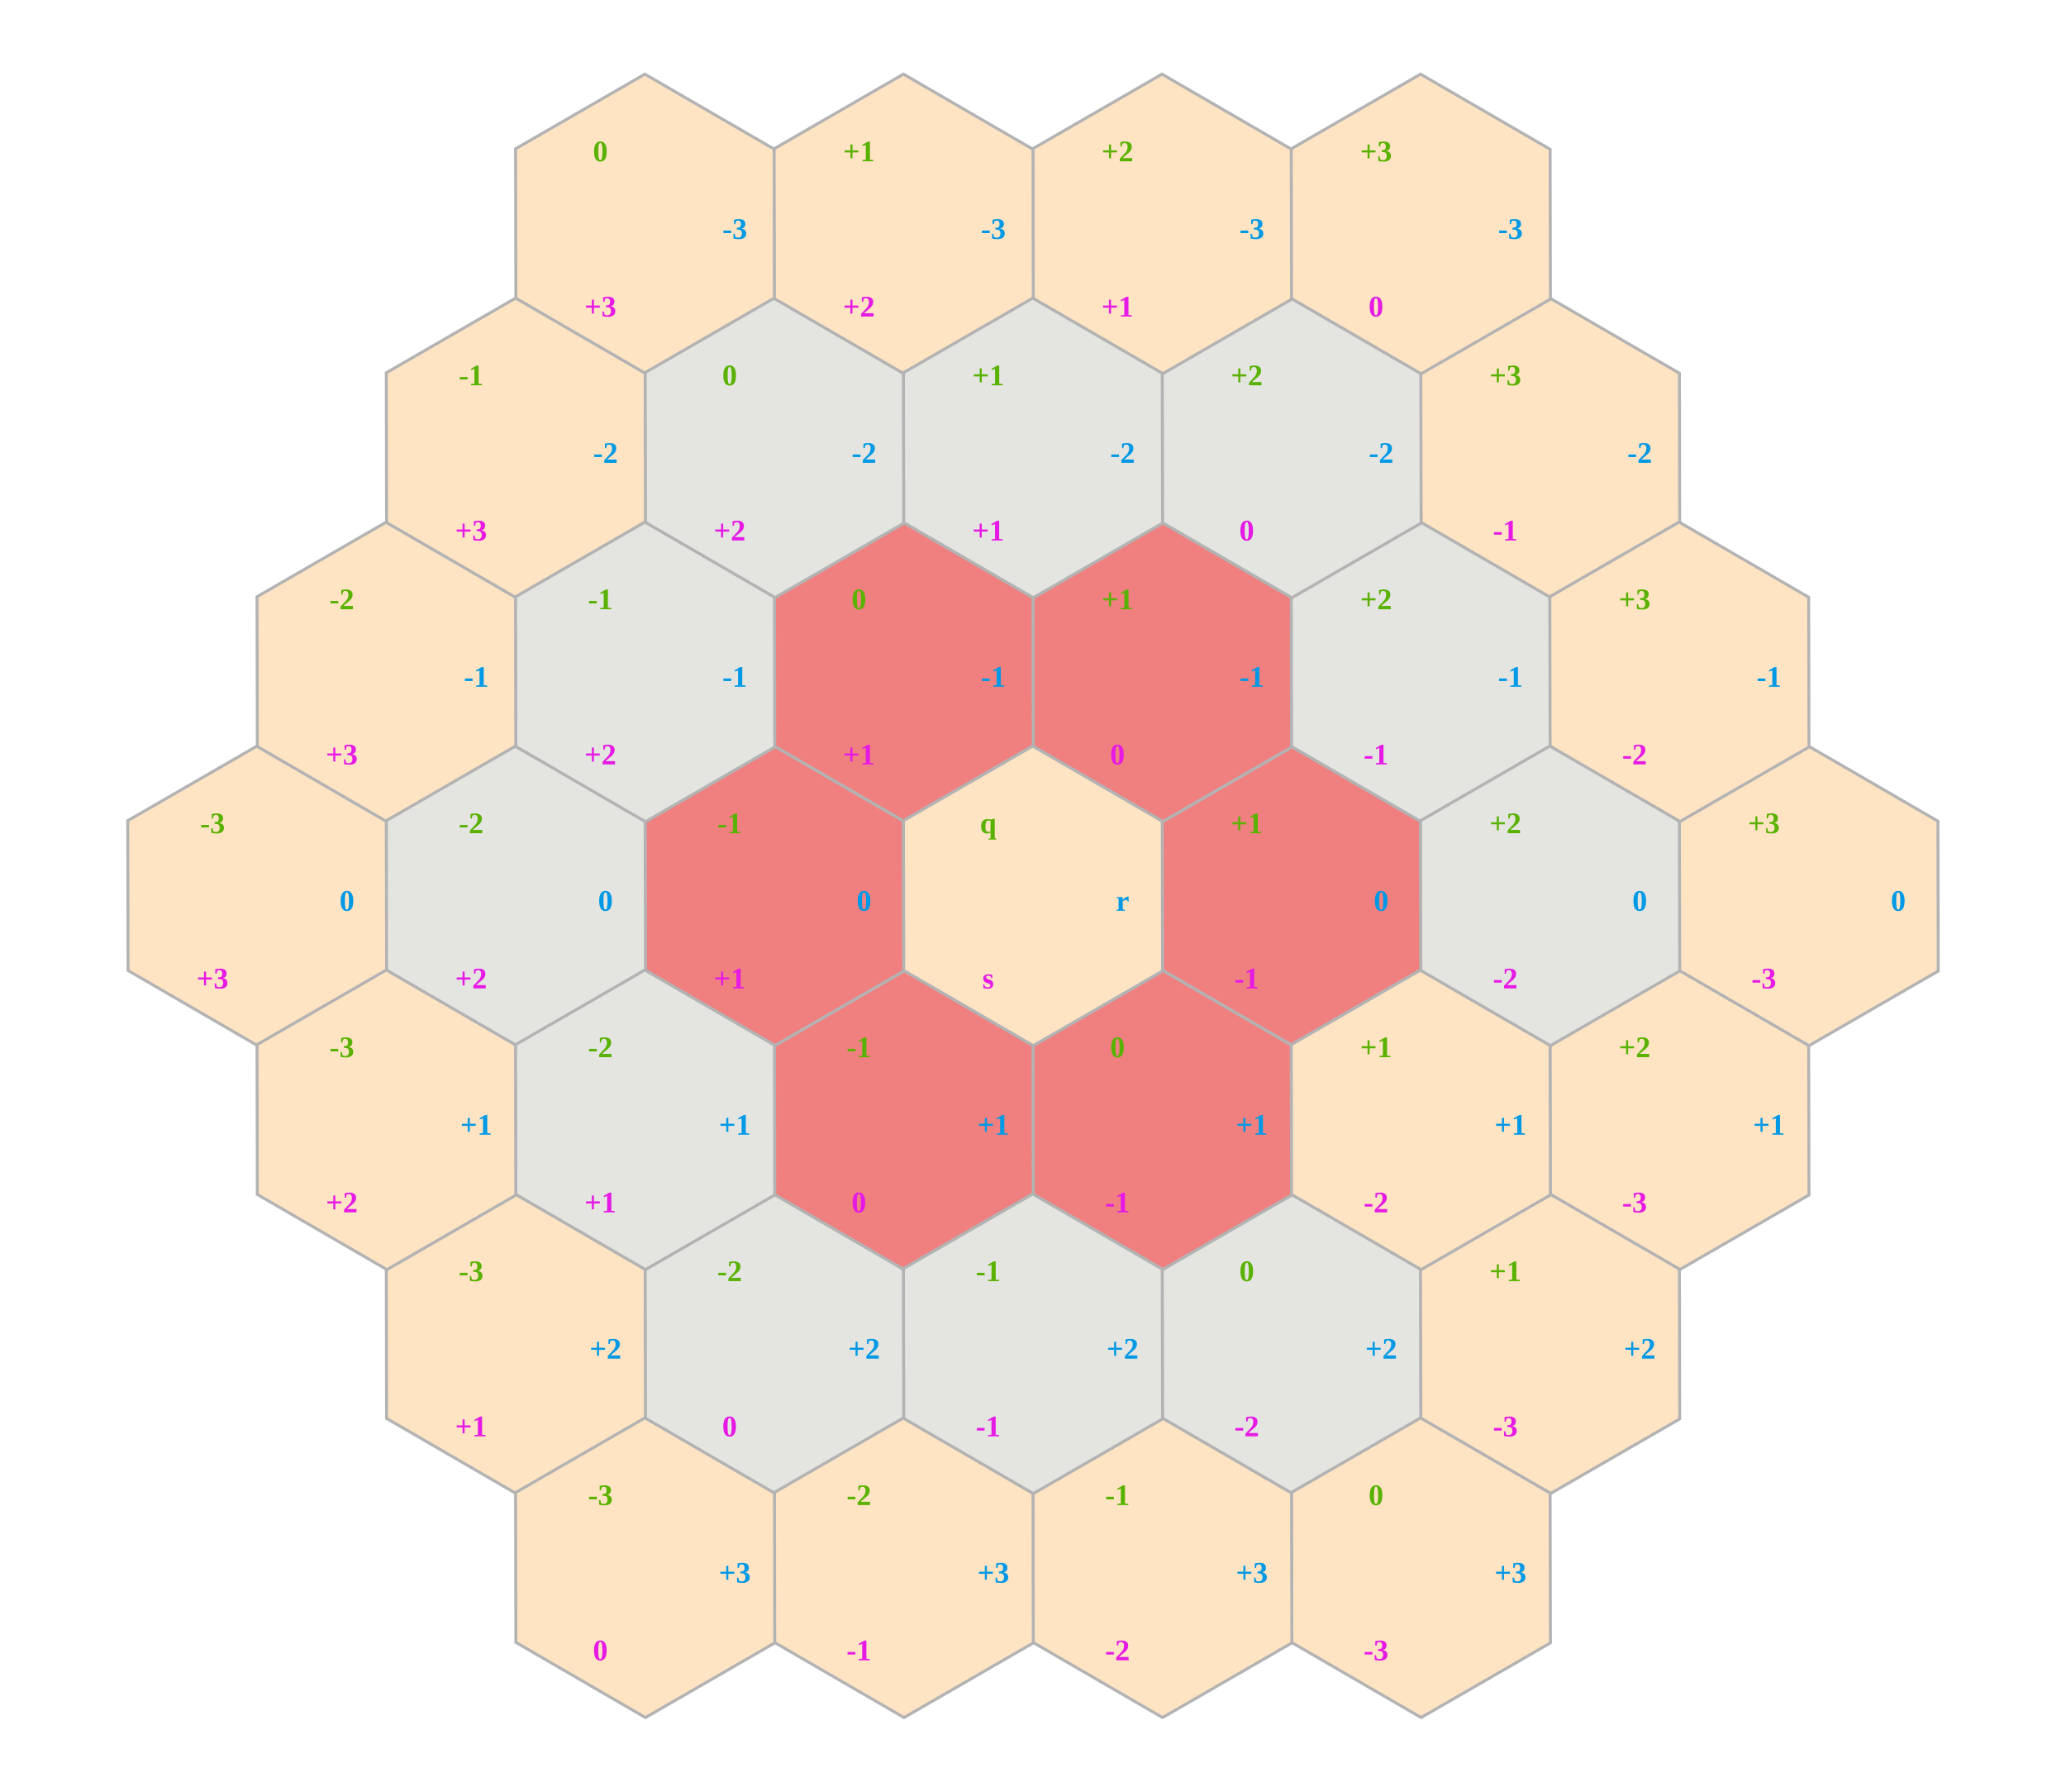
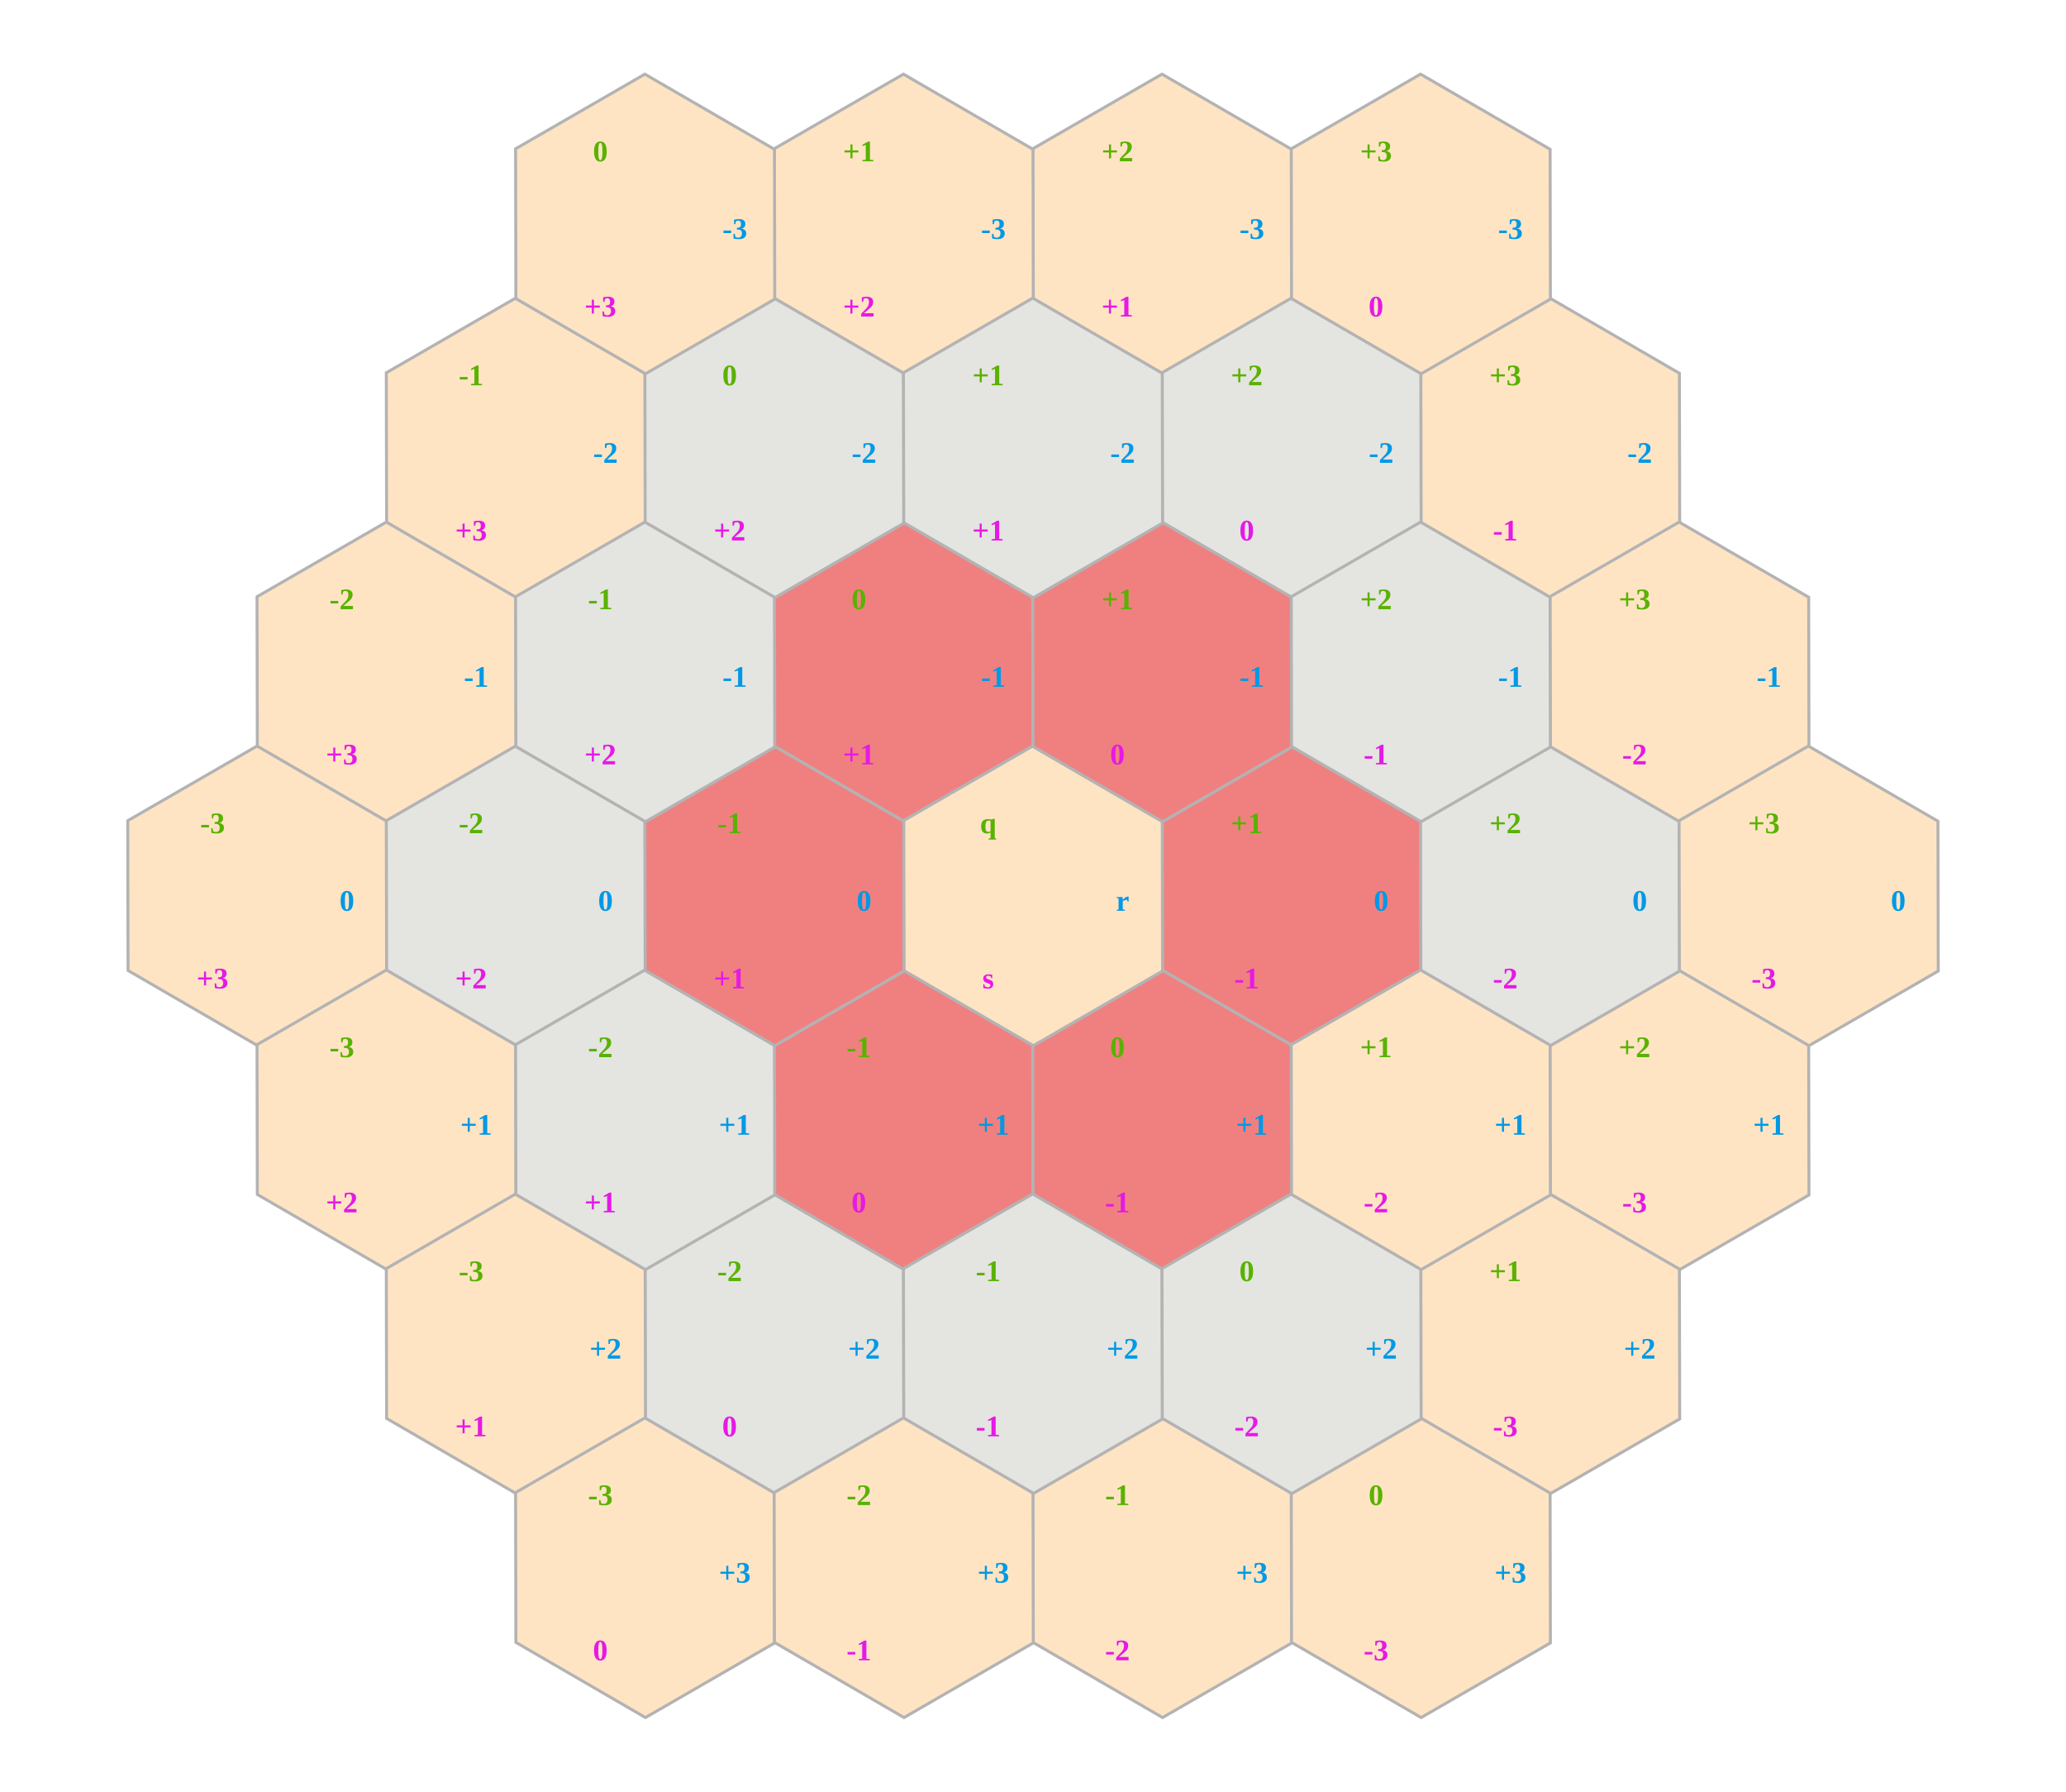
<svg xmlns="http://www.w3.org/2000/svg" version="1.1" viewBox="-692 -600 1384 1200" width="1384" height="1200" preserveAspectRatio="xMidYMin meet">
  <style>
    svg {
        stroke-width: 2px;
        stroke: #b3b3b3ff;
        fill: #e4e4e1ff;
        background-color: #ffffffff;
    }
    text {
        font-weight: bold;
        stroke: none;
        fill: black;
        text-anchor: middle;
        font-size: 20px;
    }
    .q {
        fill: #59b201ff;
    }
    .r {
        fill: #0099e5ff;
    }
    .s {
        fill: #e619e5ff;
    }
    .style-1 {
+         fill: #ffe4c4ff;
+     }
+     .style-2 {
        fill: #f08080ff;
    }
-     .style-2 {
-         fill: #ffe4c4ff;
-     }
</style>
-   <g class="style-2" transform="translate(433.0127,150),rotate(-30)">
-     <polygon points="100,0 50,-87 -50,-87 -100,-0 -50,87 50,87">
-     </polygon>
-     <text transform="rotate(-90) translate(60, 0) rotate(90) rotate(30) translate(0,10)" class="q">+2</text>
-     <text transform="rotate(-90) translate(-30, 52) rotate(90) rotate(30) translate(0,10)" class="r">+1</text>
-     <text transform="rotate(-90) translate(-30, -52) rotate(90) rotate(30) translate(0,10)" class="s">-3</text>
-   </g>
-   <g class="style-2" transform="translate(-519.6152,0),rotate(-30)">
-     <polygon points="100,0 50,-87 -50,-87 -100,-0 -50,87 50,87">
-     </polygon>
-     <text transform="rotate(-90) translate(60, 0) rotate(90) rotate(30) translate(0,10)" class="q">-3</text>
-     <text transform="rotate(-90) translate(-30, 52) rotate(90) rotate(30) translate(0,10)" class="r">0</text>
-     <text transform="rotate(-90) translate(-30, -52) rotate(90) rotate(30) translate(0,10)" class="s">+3</text>
-   </g>
-   <g transform="translate(173.2051,300),rotate(-30)">
-     <polygon points="100,0 50,-87 -50,-87 -100,-0 -50,87 50,87">
-     </polygon>
-     <text transform="rotate(-90) translate(60, 0) rotate(90) rotate(30) translate(0,10)" class="q">0</text>
-     <text transform="rotate(-90) translate(-30, 52) rotate(90) rotate(30) translate(0,10)" class="r">+2</text>
-     <text transform="rotate(-90) translate(-30, -52) rotate(90) rotate(30) translate(0,10)" class="s">-2</text>
-   </g>
-   <g class="style-1" transform="translate(173.2051,0),rotate(-30)">
-     <polygon points="100,0 50,-87 -50,-87 -100,-0 -50,87 50,87">
-     </polygon>
-     <text transform="rotate(-90) translate(60, 0) rotate(90) rotate(30) translate(0,10)" class="q">+1</text>
-     <text transform="rotate(-90) translate(-30, 52) rotate(90) rotate(30) translate(0,10)" class="r">0</text>
-     <text transform="rotate(-90) translate(-30, -52) rotate(90) rotate(30) translate(0,10)" class="s">-1</text>
+   <g class="style-1" transform="translate(-346.4102,-300),rotate(-30)">
+     <polygon points="100,0 50,-87 -50,-87 -100,-0 -50,87 50,87">
+     </polygon>
+     <text transform="rotate(-90) translate(60, 0) rotate(90) rotate(30) translate(0,10)" class="q">-1</text>
+     <text transform="rotate(-90) translate(-30, 52) rotate(90) rotate(30) translate(0,10)" class="r">-2</text>
+     <text transform="rotate(-90) translate(-30, -52) rotate(90) rotate(30) translate(0,10)" class="s">+3</text>
+   </g>
+   <g class="style-2" transform="translate(173.2051,0),rotate(-30)">
+     <polygon points="100,0 50,-87 -50,-87 -100,-0 -50,87 50,87">
+     </polygon>
+     <text transform="rotate(-90) translate(60, 0) rotate(90) rotate(30) translate(0,10)" class="q">+1</text>
+     <text transform="rotate(-90) translate(-30, 52) rotate(90) rotate(30) translate(0,10)" class="r">0</text>
+     <text transform="rotate(-90) translate(-30, -52) rotate(90) rotate(30) translate(0,10)" class="s">-1</text>
+   </g>
+   <g class="style-1" transform="translate(-433.0127,-150),rotate(-30)">
+     <polygon points="100,0 50,-87 -50,-87 -100,-0 -50,87 50,87">
+     </polygon>
+     <text transform="rotate(-90) translate(60, 0) rotate(90) rotate(30) translate(0,10)" class="q">-2</text>
+     <text transform="rotate(-90) translate(-30, 52) rotate(90) rotate(30) translate(0,10)" class="r">-1</text>
+     <text transform="rotate(-90) translate(-30, -52) rotate(90) rotate(30) translate(0,10)" class="s">+3</text>
+   </g>
+   <g class="style-1" transform="translate(433.0127,150),rotate(-30)">
+     <polygon points="100,0 50,-87 -50,-87 -100,-0 -50,87 50,87">
+     </polygon>
+     <text transform="rotate(-90) translate(60, 0) rotate(90) rotate(30) translate(0,10)" class="q">+2</text>
+     <text transform="rotate(-90) translate(-30, 52) rotate(90) rotate(30) translate(0,10)" class="r">+1</text>
+     <text transform="rotate(-90) translate(-30, -52) rotate(90) rotate(30) translate(0,10)" class="s">-3</text>
  </g>
  <g transform="translate(-173.2051,300),rotate(-30)">
    <polygon points="100,0 50,-87 -50,-87 -100,-0 -50,87 50,87">
    </polygon>
    <text transform="rotate(-90) translate(60, 0) rotate(90) rotate(30) translate(0,10)" class="q">-2</text>
    <text transform="rotate(-90) translate(-30, 52) rotate(90) rotate(30) translate(0,10)" class="r">+2</text>
    <text transform="rotate(-90) translate(-30, -52) rotate(90) rotate(30) translate(0,10)" class="s">0</text>
  </g>
-   <g class="style-1" transform="translate(86.60254,150),rotate(-30)">
-     <polygon points="100,0 50,-87 -50,-87 -100,-0 -50,87 50,87">
-     </polygon>
-     <text transform="rotate(-90) translate(60, 0) rotate(90) rotate(30) translate(0,10)" class="q">0</text>
-     <text transform="rotate(-90) translate(-30, 52) rotate(90) rotate(30) translate(0,10)" class="r">+1</text>
-     <text transform="rotate(-90) translate(-30, -52) rotate(90) rotate(30) translate(0,10)" class="s">-1</text>
-   </g>
-   <g class="style-2" transform="translate(346.4102,300),rotate(-30)">
-     <polygon points="100,0 50,-87 -50,-87 -100,-0 -50,87 50,87">
-     </polygon>
-     <text transform="rotate(-90) translate(60, 0) rotate(90) rotate(30) translate(0,10)" class="q">+1</text>
-     <text transform="rotate(-90) translate(-30, 52) rotate(90) rotate(30) translate(0,10)" class="r">+2</text>
-     <text transform="rotate(-90) translate(-30, -52) rotate(90) rotate(30) translate(0,10)" class="s">-3</text>
-   </g>
-   <g class="style-2" transform="translate(-346.4102,300),rotate(-30)">
-     <polygon points="100,0 50,-87 -50,-87 -100,-0 -50,87 50,87">
-     </polygon>
-     <text transform="rotate(-90) translate(60, 0) rotate(90) rotate(30) translate(0,10)" class="q">-3</text>
-     <text transform="rotate(-90) translate(-30, 52) rotate(90) rotate(30) translate(0,10)" class="r">+2</text>
-     <text transform="rotate(-90) translate(-30, -52) rotate(90) rotate(30) translate(0,10)" class="s">+1</text>
-   </g>
-   <g class="style-1" transform="translate(86.60254,-150),rotate(-30)">
-     <polygon points="100,0 50,-87 -50,-87 -100,-0 -50,87 50,87">
-     </polygon>
-     <text transform="rotate(-90) translate(60, 0) rotate(90) rotate(30) translate(0,10)" class="q">+1</text>
-     <text transform="rotate(-90) translate(-30, 52) rotate(90) rotate(30) translate(0,10)" class="r">-1</text>
-     <text transform="rotate(-90) translate(-30, -52) rotate(90) rotate(30) translate(0,10)" class="s">0</text>
-   </g>
-   <g class="style-2" transform="translate(346.4102,-300),rotate(-30)">
-     <polygon points="100,0 50,-87 -50,-87 -100,-0 -50,87 50,87">
-     </polygon>
-     <text transform="rotate(-90) translate(60, 0) rotate(90) rotate(30) translate(0,10)" class="q">+3</text>
-     <text transform="rotate(-90) translate(-30, 52) rotate(90) rotate(30) translate(0,10)" class="r">-2</text>
-     <text transform="rotate(-90) translate(-30, -52) rotate(90) rotate(30) translate(0,10)" class="s">-1</text>
-   </g>
-   <g transform="translate(259.8076,-150),rotate(-30)">
-     <polygon points="100,0 50,-87 -50,-87 -100,-0 -50,87 50,87">
-     </polygon>
-     <text transform="rotate(-90) translate(60, 0) rotate(90) rotate(30) translate(0,10)" class="q">+2</text>
-     <text transform="rotate(-90) translate(-30, 52) rotate(90) rotate(30) translate(0,10)" class="r">-1</text>
-     <text transform="rotate(-90) translate(-30, -52) rotate(90) rotate(30) translate(0,10)" class="s">-1</text>
+   <g class="style-1" transform="translate(-519.6152,0),rotate(-30)">
+     <polygon points="100,0 50,-87 -50,-87 -100,-0 -50,87 50,87">
+     </polygon>
+     <text transform="rotate(-90) translate(60, 0) rotate(90) rotate(30) translate(0,10)" class="q">-3</text>
+     <text transform="rotate(-90) translate(-30, 52) rotate(90) rotate(30) translate(0,10)" class="r">0</text>
+     <text transform="rotate(-90) translate(-30, -52) rotate(90) rotate(30) translate(0,10)" class="s">+3</text>
+   </g>
+   <g transform="translate(-346.4102,0),rotate(-30)">
+     <polygon points="100,0 50,-87 -50,-87 -100,-0 -50,87 50,87">
+     </polygon>
+     <text transform="rotate(-90) translate(60, 0) rotate(90) rotate(30) translate(0,10)" class="q">-2</text>
+     <text transform="rotate(-90) translate(-30, 52) rotate(90) rotate(30) translate(0,10)" class="r">0</text>
+     <text transform="rotate(-90) translate(-30, -52) rotate(90) rotate(30) translate(0,10)" class="s">+2</text>
+   </g>
+   <g class="style-2" transform="translate(-86.60254,-150),rotate(-30)">
+     <polygon points="100,0 50,-87 -50,-87 -100,-0 -50,87 50,87">
+     </polygon>
+     <text transform="rotate(-90) translate(60, 0) rotate(90) rotate(30) translate(0,10)" class="q">0</text>
+     <text transform="rotate(-90) translate(-30, 52) rotate(90) rotate(30) translate(0,10)" class="r">-1</text>
+     <text transform="rotate(-90) translate(-30, -52) rotate(90) rotate(30) translate(0,10)" class="s">+1</text>
+   </g>
+   <g transform="translate(346.4102,0),rotate(-30)">
+     <polygon points="100,0 50,-87 -50,-87 -100,-0 -50,87 50,87">
+     </polygon>
+     <text transform="rotate(-90) translate(60, 0) rotate(90) rotate(30) translate(0,10)" class="q">+2</text>
+     <text transform="rotate(-90) translate(-30, 52) rotate(90) rotate(30) translate(0,10)" class="r">0</text>
+     <text transform="rotate(-90) translate(-30, -52) rotate(90) rotate(30) translate(0,10)" class="s">-2</text>
+   </g>
+   <g class="style-1" transform="translate(-433.0127,150),rotate(-30)">
+     <polygon points="100,0 50,-87 -50,-87 -100,-0 -50,87 50,87">
+     </polygon>
+     <text transform="rotate(-90) translate(60, 0) rotate(90) rotate(30) translate(0,10)" class="q">-3</text>
+     <text transform="rotate(-90) translate(-30, 52) rotate(90) rotate(30) translate(0,10)" class="r">+1</text>
+     <text transform="rotate(-90) translate(-30, -52) rotate(90) rotate(30) translate(0,10)" class="s">+2</text>
+   </g>
+   <g class="style-2" transform="translate(-86.60254,150),rotate(-30)">
+     <polygon points="100,0 50,-87 -50,-87 -100,-0 -50,87 50,87">
+     </polygon>
+     <text transform="rotate(-90) translate(60, 0) rotate(90) rotate(30) translate(0,10)" class="q">-1</text>
+     <text transform="rotate(-90) translate(-30, 52) rotate(90) rotate(30) translate(0,10)" class="r">+1</text>
+     <text transform="rotate(-90) translate(-30, -52) rotate(90) rotate(30) translate(0,10)" class="s">0</text>
+   </g>
+   <g class="style-1" transform="translate(346.4102,-300),rotate(-30)">
+     <polygon points="100,0 50,-87 -50,-87 -100,-0 -50,87 50,87">
+     </polygon>
+     <text transform="rotate(-90) translate(60, 0) rotate(90) rotate(30) translate(0,10)" class="q">+3</text>
+     <text transform="rotate(-90) translate(-30, 52) rotate(90) rotate(30) translate(0,10)" class="r">-2</text>
+     <text transform="rotate(-90) translate(-30, -52) rotate(90) rotate(30) translate(0,10)" class="s">-1</text>
+   </g>
+   <g class="style-1" transform="translate(86.60254,-450),rotate(-30)">
+     <polygon points="100,0 50,-87 -50,-87 -100,-0 -50,87 50,87">
+     </polygon>
+     <text transform="rotate(-90) translate(60, 0) rotate(90) rotate(30) translate(0,10)" class="q">+2</text>
+     <text transform="rotate(-90) translate(-30, 52) rotate(90) rotate(30) translate(0,10)" class="r">-3</text>
+     <text transform="rotate(-90) translate(-30, -52) rotate(90) rotate(30) translate(0,10)" class="s">+1</text>
+   </g>
+   <g class="style-1" transform="translate(-346.4102,300),rotate(-30)">
+     <polygon points="100,0 50,-87 -50,-87 -100,-0 -50,87 50,87">
+     </polygon>
+     <text transform="rotate(-90) translate(60, 0) rotate(90) rotate(30) translate(0,10)" class="q">-3</text>
+     <text transform="rotate(-90) translate(-30, 52) rotate(90) rotate(30) translate(0,10)" class="r">+2</text>
+     <text transform="rotate(-90) translate(-30, -52) rotate(90) rotate(30) translate(0,10)" class="s">+1</text>
  </g>
  <g transform="translate(173.2051,-300),rotate(-30)">
    <polygon points="100,0 50,-87 -50,-87 -100,-0 -50,87 50,87">
    </polygon>
    <text transform="rotate(-90) translate(60, 0) rotate(90) rotate(30) translate(0,10)" class="q">+2</text>
    <text transform="rotate(-90) translate(-30, 52) rotate(90) rotate(30) translate(0,10)" class="r">-2</text>
    <text transform="rotate(-90) translate(-30, -52) rotate(90) rotate(30) translate(0,10)" class="s">0</text>
  </g>
-   <g class="style-2" transform="translate(519.6152,0),rotate(-30)">
-     <polygon points="100,0 50,-87 -50,-87 -100,-0 -50,87 50,87">
-     </polygon>
-     <text transform="rotate(-90) translate(60, 0) rotate(90) rotate(30) translate(0,10)" class="q">+3</text>
-     <text transform="rotate(-90) translate(-30, 52) rotate(90) rotate(30) translate(0,10)" class="r">0</text>
-     <text transform="rotate(-90) translate(-30, -52) rotate(90) rotate(30) translate(0,10)" class="s">-3</text>
-   </g>
-   <g class="style-2" transform="translate(259.8076,450),rotate(-30)">
-     <polygon points="100,0 50,-87 -50,-87 -100,-0 -50,87 50,87">
-     </polygon>
-     <text transform="rotate(-90) translate(60, 0) rotate(90) rotate(30) translate(0,10)" class="q">0</text>
-     <text transform="rotate(-90) translate(-30, 52) rotate(90) rotate(30) translate(0,10)" class="r">+3</text>
-     <text transform="rotate(-90) translate(-30, -52) rotate(90) rotate(30) translate(0,10)" class="s">-3</text>
-   </g>
-   <g class="style-2" transform="translate(259.8076,150),rotate(-30)">
-     <polygon points="100,0 50,-87 -50,-87 -100,-0 -50,87 50,87">
-     </polygon>
-     <text transform="rotate(-90) translate(60, 0) rotate(90) rotate(30) translate(0,10)" class="q">+1</text>
-     <text transform="rotate(-90) translate(-30, 52) rotate(90) rotate(30) translate(0,10)" class="r">+1</text>
-     <text transform="rotate(-90) translate(-30, -52) rotate(90) rotate(30) translate(0,10)" class="s">-2</text>
-   </g>
-   <g class="style-1" transform="translate(-86.60254,-150),rotate(-30)">
-     <polygon points="100,0 50,-87 -50,-87 -100,-0 -50,87 50,87">
-     </polygon>
-     <text transform="rotate(-90) translate(60, 0) rotate(90) rotate(30) translate(0,10)" class="q">0</text>
-     <text transform="rotate(-90) translate(-30, 52) rotate(90) rotate(30) translate(0,10)" class="r">-1</text>
-     <text transform="rotate(-90) translate(-30, -52) rotate(90) rotate(30) translate(0,10)" class="s">+1</text>
-   </g>
-   <g class="style-2" transform="translate(433.0127,-150),rotate(-30)">
-     <polygon points="100,0 50,-87 -50,-87 -100,-0 -50,87 50,87">
-     </polygon>
-     <text transform="rotate(-90) translate(60, 0) rotate(90) rotate(30) translate(0,10)" class="q">+3</text>
-     <text transform="rotate(-90) translate(-30, 52) rotate(90) rotate(30) translate(0,10)" class="r">-1</text>
-     <text transform="rotate(-90) translate(-30, -52) rotate(90) rotate(30) translate(0,10)" class="s">-2</text>
-   </g>
-   <g class="style-2" transform="translate(-433.0127,-150),rotate(-30)">
-     <polygon points="100,0 50,-87 -50,-87 -100,-0 -50,87 50,87">
-     </polygon>
-     <text transform="rotate(-90) translate(60, 0) rotate(90) rotate(30) translate(0,10)" class="q">-2</text>
-     <text transform="rotate(-90) translate(-30, 52) rotate(90) rotate(30) translate(0,10)" class="r">-1</text>
-     <text transform="rotate(-90) translate(-30, -52) rotate(90) rotate(30) translate(0,10)" class="s">+3</text>
-   </g>
-   <g class="style-2" transform="translate(86.60254,-450),rotate(-30)">
-     <polygon points="100,0 50,-87 -50,-87 -100,-0 -50,87 50,87">
-     </polygon>
-     <text transform="rotate(-90) translate(60, 0) rotate(90) rotate(30) translate(0,10)" class="q">+2</text>
-     <text transform="rotate(-90) translate(-30, 52) rotate(90) rotate(30) translate(0,10)" class="r">-3</text>
-     <text transform="rotate(-90) translate(-30, -52) rotate(90) rotate(30) translate(0,10)" class="s">+1</text>
-   </g>
-   <g class="style-1" transform="translate(-86.60254,150),rotate(-30)">
-     <polygon points="100,0 50,-87 -50,-87 -100,-0 -50,87 50,87">
-     </polygon>
-     <text transform="rotate(-90) translate(60, 0) rotate(90) rotate(30) translate(0,10)" class="q">-1</text>
-     <text transform="rotate(-90) translate(-30, 52) rotate(90) rotate(30) translate(0,10)" class="r">+1</text>
-     <text transform="rotate(-90) translate(-30, -52) rotate(90) rotate(30) translate(0,10)" class="s">0</text>
-   </g>
-   <g class="style-2" transform="translate(86.60254,450),rotate(-30)">
-     <polygon points="100,0 50,-87 -50,-87 -100,-0 -50,87 50,87">
-     </polygon>
-     <text transform="rotate(-90) translate(60, 0) rotate(90) rotate(30) translate(0,10)" class="q">-1</text>
-     <text transform="rotate(-90) translate(-30, 52) rotate(90) rotate(30) translate(0,10)" class="r">+3</text>
-     <text transform="rotate(-90) translate(-30, -52) rotate(90) rotate(30) translate(0,10)" class="s">-2</text>
-   </g>
-   <g class="style-2" transform="translate(259.8076,-450),rotate(-30)">
-     <polygon points="100,0 50,-87 -50,-87 -100,-0 -50,87 50,87">
-     </polygon>
-     <text transform="rotate(-90) translate(60, 0) rotate(90) rotate(30) translate(0,10)" class="q">+3</text>
-     <text transform="rotate(-90) translate(-30, 52) rotate(90) rotate(30) translate(0,10)" class="r">-3</text>
-     <text transform="rotate(-90) translate(-30, -52) rotate(90) rotate(30) translate(0,10)" class="s">0</text>
-   </g>
-   <g class="style-1" transform="translate(-173.2051,0),rotate(-30)">
-     <polygon points="100,0 50,-87 -50,-87 -100,-0 -50,87 50,87">
-     </polygon>
-     <text transform="rotate(-90) translate(60, 0) rotate(90) rotate(30) translate(0,10)" class="q">-1</text>
-     <text transform="rotate(-90) translate(-30, 52) rotate(90) rotate(30) translate(0,10)" class="r">0</text>
-     <text transform="rotate(-90) translate(-30, -52) rotate(90) rotate(30) translate(0,10)" class="s">+1</text>
-   </g>
-   <g class="style-2" transform="translate(-259.8076,-450),rotate(-30)">
-     <polygon points="100,0 50,-87 -50,-87 -100,-0 -50,87 50,87">
-     </polygon>
-     <text transform="rotate(-90) translate(60, 0) rotate(90) rotate(30) translate(0,10)" class="q">0</text>
-     <text transform="rotate(-90) translate(-30, 52) rotate(90) rotate(30) translate(0,10)" class="r">-3</text>
-     <text transform="rotate(-90) translate(-30, -52) rotate(90) rotate(30) translate(0,10)" class="s">+3</text>
-   </g>
-   <g class="style-2" transform="translate(-86.60254,450),rotate(-30)">
-     <polygon points="100,0 50,-87 -50,-87 -100,-0 -50,87 50,87">
-     </polygon>
-     <text transform="rotate(-90) translate(60, 0) rotate(90) rotate(30) translate(0,10)" class="q">-2</text>
-     <text transform="rotate(-90) translate(-30, 52) rotate(90) rotate(30) translate(0,10)" class="r">+3</text>
-     <text transform="rotate(-90) translate(-30, -52) rotate(90) rotate(30) translate(0,10)" class="s">-1</text>
-   </g>
-   <g transform="translate(-173.2051,-300),rotate(-30)">
-     <polygon points="100,0 50,-87 -50,-87 -100,-0 -50,87 50,87">
-     </polygon>
-     <text transform="rotate(-90) translate(60, 0) rotate(90) rotate(30) translate(0,10)" class="q">0</text>
-     <text transform="rotate(-90) translate(-30, 52) rotate(90) rotate(30) translate(0,10)" class="r">-2</text>
-     <text transform="rotate(-90) translate(-30, -52) rotate(90) rotate(30) translate(0,10)" class="s">+2</text>
-   </g>
-   <g class="style-2" transform="translate(-86.60254,-450),rotate(-30)">
-     <polygon points="100,0 50,-87 -50,-87 -100,-0 -50,87 50,87">
-     </polygon>
-     <text transform="rotate(-90) translate(60, 0) rotate(90) rotate(30) translate(0,10)" class="q">+1</text>
-     <text transform="rotate(-90) translate(-30, 52) rotate(90) rotate(30) translate(0,10)" class="r">-3</text>
-     <text transform="rotate(-90) translate(-30, -52) rotate(90) rotate(30) translate(0,10)" class="s">+2</text>
-   </g>
-   <g class="style-2" transform="translate(-346.4102,-300),rotate(-30)">
-     <polygon points="100,0 50,-87 -50,-87 -100,-0 -50,87 50,87">
-     </polygon>
-     <text transform="rotate(-90) translate(60, 0) rotate(90) rotate(30) translate(0,10)" class="q">-1</text>
-     <text transform="rotate(-90) translate(-30, 52) rotate(90) rotate(30) translate(0,10)" class="r">-2</text>
-     <text transform="rotate(-90) translate(-30, -52) rotate(90) rotate(30) translate(0,10)" class="s">+3</text>
-   </g>
-   <g class="style-2" transform="translate(0,0),rotate(-30)">
+   <g class="style-2" transform="translate(86.60254,150),rotate(-30)">
+     <polygon points="100,0 50,-87 -50,-87 -100,-0 -50,87 50,87">
+     </polygon>
+     <text transform="rotate(-90) translate(60, 0) rotate(90) rotate(30) translate(0,10)" class="q">0</text>
+     <text transform="rotate(-90) translate(-30, 52) rotate(90) rotate(30) translate(0,10)" class="r">+1</text>
+     <text transform="rotate(-90) translate(-30, -52) rotate(90) rotate(30) translate(0,10)" class="s">-1</text>
+   </g>
+   <g class="style-1" transform="translate(0,0),rotate(-30)">
    <polygon points="100,0 50,-87 -50,-87 -100,-0 -50,87 50,87">
    </polygon>
    <text transform="rotate(-90) translate(60, 0) rotate(90) rotate(30) translate(0,10)" class="q">q</text>
    <text transform="rotate(-90) translate(-30, 52) rotate(90) rotate(30) translate(0,10)" class="r">r</text>
    <text transform="rotate(-90) translate(-30, -52) rotate(90) rotate(30) translate(0,10)" class="s">s</text>
  </g>
+   <g class="style-1" transform="translate(-86.60254,-450),rotate(-30)">
+     <polygon points="100,0 50,-87 -50,-87 -100,-0 -50,87 50,87">
+     </polygon>
+     <text transform="rotate(-90) translate(60, 0) rotate(90) rotate(30) translate(0,10)" class="q">+1</text>
+     <text transform="rotate(-90) translate(-30, 52) rotate(90) rotate(30) translate(0,10)" class="r">-3</text>
+     <text transform="rotate(-90) translate(-30, -52) rotate(90) rotate(30) translate(0,10)" class="s">+2</text>
+   </g>
+   <g class="style-1" transform="translate(86.60254,450),rotate(-30)">
+     <polygon points="100,0 50,-87 -50,-87 -100,-0 -50,87 50,87">
+     </polygon>
+     <text transform="rotate(-90) translate(60, 0) rotate(90) rotate(30) translate(0,10)" class="q">-1</text>
+     <text transform="rotate(-90) translate(-30, 52) rotate(90) rotate(30) translate(0,10)" class="r">+3</text>
+     <text transform="rotate(-90) translate(-30, -52) rotate(90) rotate(30) translate(0,10)" class="s">-2</text>
+   </g>
+   <g class="style-1" transform="translate(433.0127,-150),rotate(-30)">
+     <polygon points="100,0 50,-87 -50,-87 -100,-0 -50,87 50,87">
+     </polygon>
+     <text transform="rotate(-90) translate(60, 0) rotate(90) rotate(30) translate(0,10)" class="q">+3</text>
+     <text transform="rotate(-90) translate(-30, 52) rotate(90) rotate(30) translate(0,10)" class="r">-1</text>
+     <text transform="rotate(-90) translate(-30, -52) rotate(90) rotate(30) translate(0,10)" class="s">-2</text>
+   </g>
  <g transform="translate(0,300),rotate(-30)">
    <polygon points="100,0 50,-87 -50,-87 -100,-0 -50,87 50,87">
    </polygon>
    <text transform="rotate(-90) translate(60, 0) rotate(90) rotate(30) translate(0,10)" class="q">-1</text>
    <text transform="rotate(-90) translate(-30, 52) rotate(90) rotate(30) translate(0,10)" class="r">+2</text>
    <text transform="rotate(-90) translate(-30, -52) rotate(90) rotate(30) translate(0,10)" class="s">-1</text>
  </g>
-   <g transform="translate(-346.4102,0),rotate(-30)">
-     <polygon points="100,0 50,-87 -50,-87 -100,-0 -50,87 50,87">
-     </polygon>
-     <text transform="rotate(-90) translate(60, 0) rotate(90) rotate(30) translate(0,10)" class="q">-2</text>
-     <text transform="rotate(-90) translate(-30, 52) rotate(90) rotate(30) translate(0,10)" class="r">0</text>
-     <text transform="rotate(-90) translate(-30, -52) rotate(90) rotate(30) translate(0,10)" class="s">+2</text>
-   </g>
-   <g transform="translate(346.4102,0),rotate(-30)">
-     <polygon points="100,0 50,-87 -50,-87 -100,-0 -50,87 50,87">
-     </polygon>
-     <text transform="rotate(-90) translate(60, 0) rotate(90) rotate(30) translate(0,10)" class="q">+2</text>
-     <text transform="rotate(-90) translate(-30, 52) rotate(90) rotate(30) translate(0,10)" class="r">0</text>
-     <text transform="rotate(-90) translate(-30, -52) rotate(90) rotate(30) translate(0,10)" class="s">-2</text>
-   </g>
-   <g class="style-2" transform="translate(-433.0127,150),rotate(-30)">
-     <polygon points="100,0 50,-87 -50,-87 -100,-0 -50,87 50,87">
-     </polygon>
-     <text transform="rotate(-90) translate(60, 0) rotate(90) rotate(30) translate(0,10)" class="q">-3</text>
-     <text transform="rotate(-90) translate(-30, 52) rotate(90) rotate(30) translate(0,10)" class="r">+1</text>
-     <text transform="rotate(-90) translate(-30, -52) rotate(90) rotate(30) translate(0,10)" class="s">+2</text>
-   </g>
-   <g class="style-2" transform="translate(-259.8076,450),rotate(-30)">
-     <polygon points="100,0 50,-87 -50,-87 -100,-0 -50,87 50,87">
-     </polygon>
-     <text transform="rotate(-90) translate(60, 0) rotate(90) rotate(30) translate(0,10)" class="q">-3</text>
-     <text transform="rotate(-90) translate(-30, 52) rotate(90) rotate(30) translate(0,10)" class="r">+3</text>
-     <text transform="rotate(-90) translate(-30, -52) rotate(90) rotate(30) translate(0,10)" class="s">0</text>
+   <g class="style-1" transform="translate(346.4102,300),rotate(-30)">
+     <polygon points="100,0 50,-87 -50,-87 -100,-0 -50,87 50,87">
+     </polygon>
+     <text transform="rotate(-90) translate(60, 0) rotate(90) rotate(30) translate(0,10)" class="q">+1</text>
+     <text transform="rotate(-90) translate(-30, 52) rotate(90) rotate(30) translate(0,10)" class="r">+2</text>
+     <text transform="rotate(-90) translate(-30, -52) rotate(90) rotate(30) translate(0,10)" class="s">-3</text>
+   </g>
+   <g class="style-1" transform="translate(259.8076,450),rotate(-30)">
+     <polygon points="100,0 50,-87 -50,-87 -100,-0 -50,87 50,87">
+     </polygon>
+     <text transform="rotate(-90) translate(60, 0) rotate(90) rotate(30) translate(0,10)" class="q">0</text>
+     <text transform="rotate(-90) translate(-30, 52) rotate(90) rotate(30) translate(0,10)" class="r">+3</text>
+     <text transform="rotate(-90) translate(-30, -52) rotate(90) rotate(30) translate(0,10)" class="s">-3</text>
+   </g>
+   <g transform="translate(-173.2051,-300),rotate(-30)">
+     <polygon points="100,0 50,-87 -50,-87 -100,-0 -50,87 50,87">
+     </polygon>
+     <text transform="rotate(-90) translate(60, 0) rotate(90) rotate(30) translate(0,10)" class="q">0</text>
+     <text transform="rotate(-90) translate(-30, 52) rotate(90) rotate(30) translate(0,10)" class="r">-2</text>
+     <text transform="rotate(-90) translate(-30, -52) rotate(90) rotate(30) translate(0,10)" class="s">+2</text>
+   </g>
+   <g class="style-1" transform="translate(-259.8076,-450),rotate(-30)">
+     <polygon points="100,0 50,-87 -50,-87 -100,-0 -50,87 50,87">
+     </polygon>
+     <text transform="rotate(-90) translate(60, 0) rotate(90) rotate(30) translate(0,10)" class="q">0</text>
+     <text transform="rotate(-90) translate(-30, 52) rotate(90) rotate(30) translate(0,10)" class="r">-3</text>
+     <text transform="rotate(-90) translate(-30, -52) rotate(90) rotate(30) translate(0,10)" class="s">+3</text>
+   </g>
+   <g class="style-2" transform="translate(86.60254,-150),rotate(-30)">
+     <polygon points="100,0 50,-87 -50,-87 -100,-0 -50,87 50,87">
+     </polygon>
+     <text transform="rotate(-90) translate(60, 0) rotate(90) rotate(30) translate(0,10)" class="q">+1</text>
+     <text transform="rotate(-90) translate(-30, 52) rotate(90) rotate(30) translate(0,10)" class="r">-1</text>
+     <text transform="rotate(-90) translate(-30, -52) rotate(90) rotate(30) translate(0,10)" class="s">0</text>
+   </g>
+   <g class="style-1" transform="translate(-259.8076,450),rotate(-30)">
+     <polygon points="100,0 50,-87 -50,-87 -100,-0 -50,87 50,87">
+     </polygon>
+     <text transform="rotate(-90) translate(60, 0) rotate(90) rotate(30) translate(0,10)" class="q">-3</text>
+     <text transform="rotate(-90) translate(-30, 52) rotate(90) rotate(30) translate(0,10)" class="r">+3</text>
+     <text transform="rotate(-90) translate(-30, -52) rotate(90) rotate(30) translate(0,10)" class="s">0</text>
+   </g>
+   <g transform="translate(-259.8076,150),rotate(-30)">
+     <polygon points="100,0 50,-87 -50,-87 -100,-0 -50,87 50,87">
+     </polygon>
+     <text transform="rotate(-90) translate(60, 0) rotate(90) rotate(30) translate(0,10)" class="q">-2</text>
+     <text transform="rotate(-90) translate(-30, 52) rotate(90) rotate(30) translate(0,10)" class="r">+1</text>
+     <text transform="rotate(-90) translate(-30, -52) rotate(90) rotate(30) translate(0,10)" class="s">+1</text>
+   </g>
+   <g class="style-1" transform="translate(259.8076,-450),rotate(-30)">
+     <polygon points="100,0 50,-87 -50,-87 -100,-0 -50,87 50,87">
+     </polygon>
+     <text transform="rotate(-90) translate(60, 0) rotate(90) rotate(30) translate(0,10)" class="q">+3</text>
+     <text transform="rotate(-90) translate(-30, 52) rotate(90) rotate(30) translate(0,10)" class="r">-3</text>
+     <text transform="rotate(-90) translate(-30, -52) rotate(90) rotate(30) translate(0,10)" class="s">0</text>
+   </g>
+   <g transform="translate(259.8076,-150),rotate(-30)">
+     <polygon points="100,0 50,-87 -50,-87 -100,-0 -50,87 50,87">
+     </polygon>
+     <text transform="rotate(-90) translate(60, 0) rotate(90) rotate(30) translate(0,10)" class="q">+2</text>
+     <text transform="rotate(-90) translate(-30, 52) rotate(90) rotate(30) translate(0,10)" class="r">-1</text>
+     <text transform="rotate(-90) translate(-30, -52) rotate(90) rotate(30) translate(0,10)" class="s">-1</text>
+   </g>
+   <g transform="translate(173.2051,300),rotate(-30)">
+     <polygon points="100,0 50,-87 -50,-87 -100,-0 -50,87 50,87">
+     </polygon>
+     <text transform="rotate(-90) translate(60, 0) rotate(90) rotate(30) translate(0,10)" class="q">0</text>
+     <text transform="rotate(-90) translate(-30, 52) rotate(90) rotate(30) translate(0,10)" class="r">+2</text>
+     <text transform="rotate(-90) translate(-30, -52) rotate(90) rotate(30) translate(0,10)" class="s">-2</text>
+   </g>
+   <g class="style-1" transform="translate(-86.60254,450),rotate(-30)">
+     <polygon points="100,0 50,-87 -50,-87 -100,-0 -50,87 50,87">
+     </polygon>
+     <text transform="rotate(-90) translate(60, 0) rotate(90) rotate(30) translate(0,10)" class="q">-2</text>
+     <text transform="rotate(-90) translate(-30, 52) rotate(90) rotate(30) translate(0,10)" class="r">+3</text>
+     <text transform="rotate(-90) translate(-30, -52) rotate(90) rotate(30) translate(0,10)" class="s">-1</text>
+   </g>
+   <g class="style-2" transform="translate(-173.2051,0),rotate(-30)">
+     <polygon points="100,0 50,-87 -50,-87 -100,-0 -50,87 50,87">
+     </polygon>
+     <text transform="rotate(-90) translate(60, 0) rotate(90) rotate(30) translate(0,10)" class="q">-1</text>
+     <text transform="rotate(-90) translate(-30, 52) rotate(90) rotate(30) translate(0,10)" class="r">0</text>
+     <text transform="rotate(-90) translate(-30, -52) rotate(90) rotate(30) translate(0,10)" class="s">+1</text>
+   </g>
+   <g transform="translate(0,-300),rotate(-30)">
+     <polygon points="100,0 50,-87 -50,-87 -100,-0 -50,87 50,87">
+     </polygon>
+     <text transform="rotate(-90) translate(60, 0) rotate(90) rotate(30) translate(0,10)" class="q">+1</text>
+     <text transform="rotate(-90) translate(-30, 52) rotate(90) rotate(30) translate(0,10)" class="r">-2</text>
+     <text transform="rotate(-90) translate(-30, -52) rotate(90) rotate(30) translate(0,10)" class="s">+1</text>
+   </g>
+   <g class="style-1" transform="translate(259.8076,150),rotate(-30)">
+     <polygon points="100,0 50,-87 -50,-87 -100,-0 -50,87 50,87">
+     </polygon>
+     <text transform="rotate(-90) translate(60, 0) rotate(90) rotate(30) translate(0,10)" class="q">+1</text>
+     <text transform="rotate(-90) translate(-30, 52) rotate(90) rotate(30) translate(0,10)" class="r">+1</text>
+     <text transform="rotate(-90) translate(-30, -52) rotate(90) rotate(30) translate(0,10)" class="s">-2</text>
+   </g>
+   <g class="style-1" transform="translate(519.6152,0),rotate(-30)">
+     <polygon points="100,0 50,-87 -50,-87 -100,-0 -50,87 50,87">
+     </polygon>
+     <text transform="rotate(-90) translate(60, 0) rotate(90) rotate(30) translate(0,10)" class="q">+3</text>
+     <text transform="rotate(-90) translate(-30, 52) rotate(90) rotate(30) translate(0,10)" class="r">0</text>
+     <text transform="rotate(-90) translate(-30, -52) rotate(90) rotate(30) translate(0,10)" class="s">-3</text>
  </g>
  <g transform="translate(-259.8076,-150),rotate(-30)">
    <polygon points="100,0 50,-87 -50,-87 -100,-0 -50,87 50,87">
    </polygon>
    <text transform="rotate(-90) translate(60, 0) rotate(90) rotate(30) translate(0,10)" class="q">-1</text>
    <text transform="rotate(-90) translate(-30, 52) rotate(90) rotate(30) translate(0,10)" class="r">-1</text>
    <text transform="rotate(-90) translate(-30, -52) rotate(90) rotate(30) translate(0,10)" class="s">+2</text>
  </g>
-   <g transform="translate(0,-300),rotate(-30)">
-     <polygon points="100,0 50,-87 -50,-87 -100,-0 -50,87 50,87">
-     </polygon>
-     <text transform="rotate(-90) translate(60, 0) rotate(90) rotate(30) translate(0,10)" class="q">+1</text>
-     <text transform="rotate(-90) translate(-30, 52) rotate(90) rotate(30) translate(0,10)" class="r">-2</text>
-     <text transform="rotate(-90) translate(-30, -52) rotate(90) rotate(30) translate(0,10)" class="s">+1</text>
-   </g>
-   <g transform="translate(-259.8076,150),rotate(-30)">
-     <polygon points="100,0 50,-87 -50,-87 -100,-0 -50,87 50,87">
-     </polygon>
-     <text transform="rotate(-90) translate(60, 0) rotate(90) rotate(30) translate(0,10)" class="q">-2</text>
-     <text transform="rotate(-90) translate(-30, 52) rotate(90) rotate(30) translate(0,10)" class="r">+1</text>
-     <text transform="rotate(-90) translate(-30, -52) rotate(90) rotate(30) translate(0,10)" class="s">+1</text>
-   </g>
</svg>
